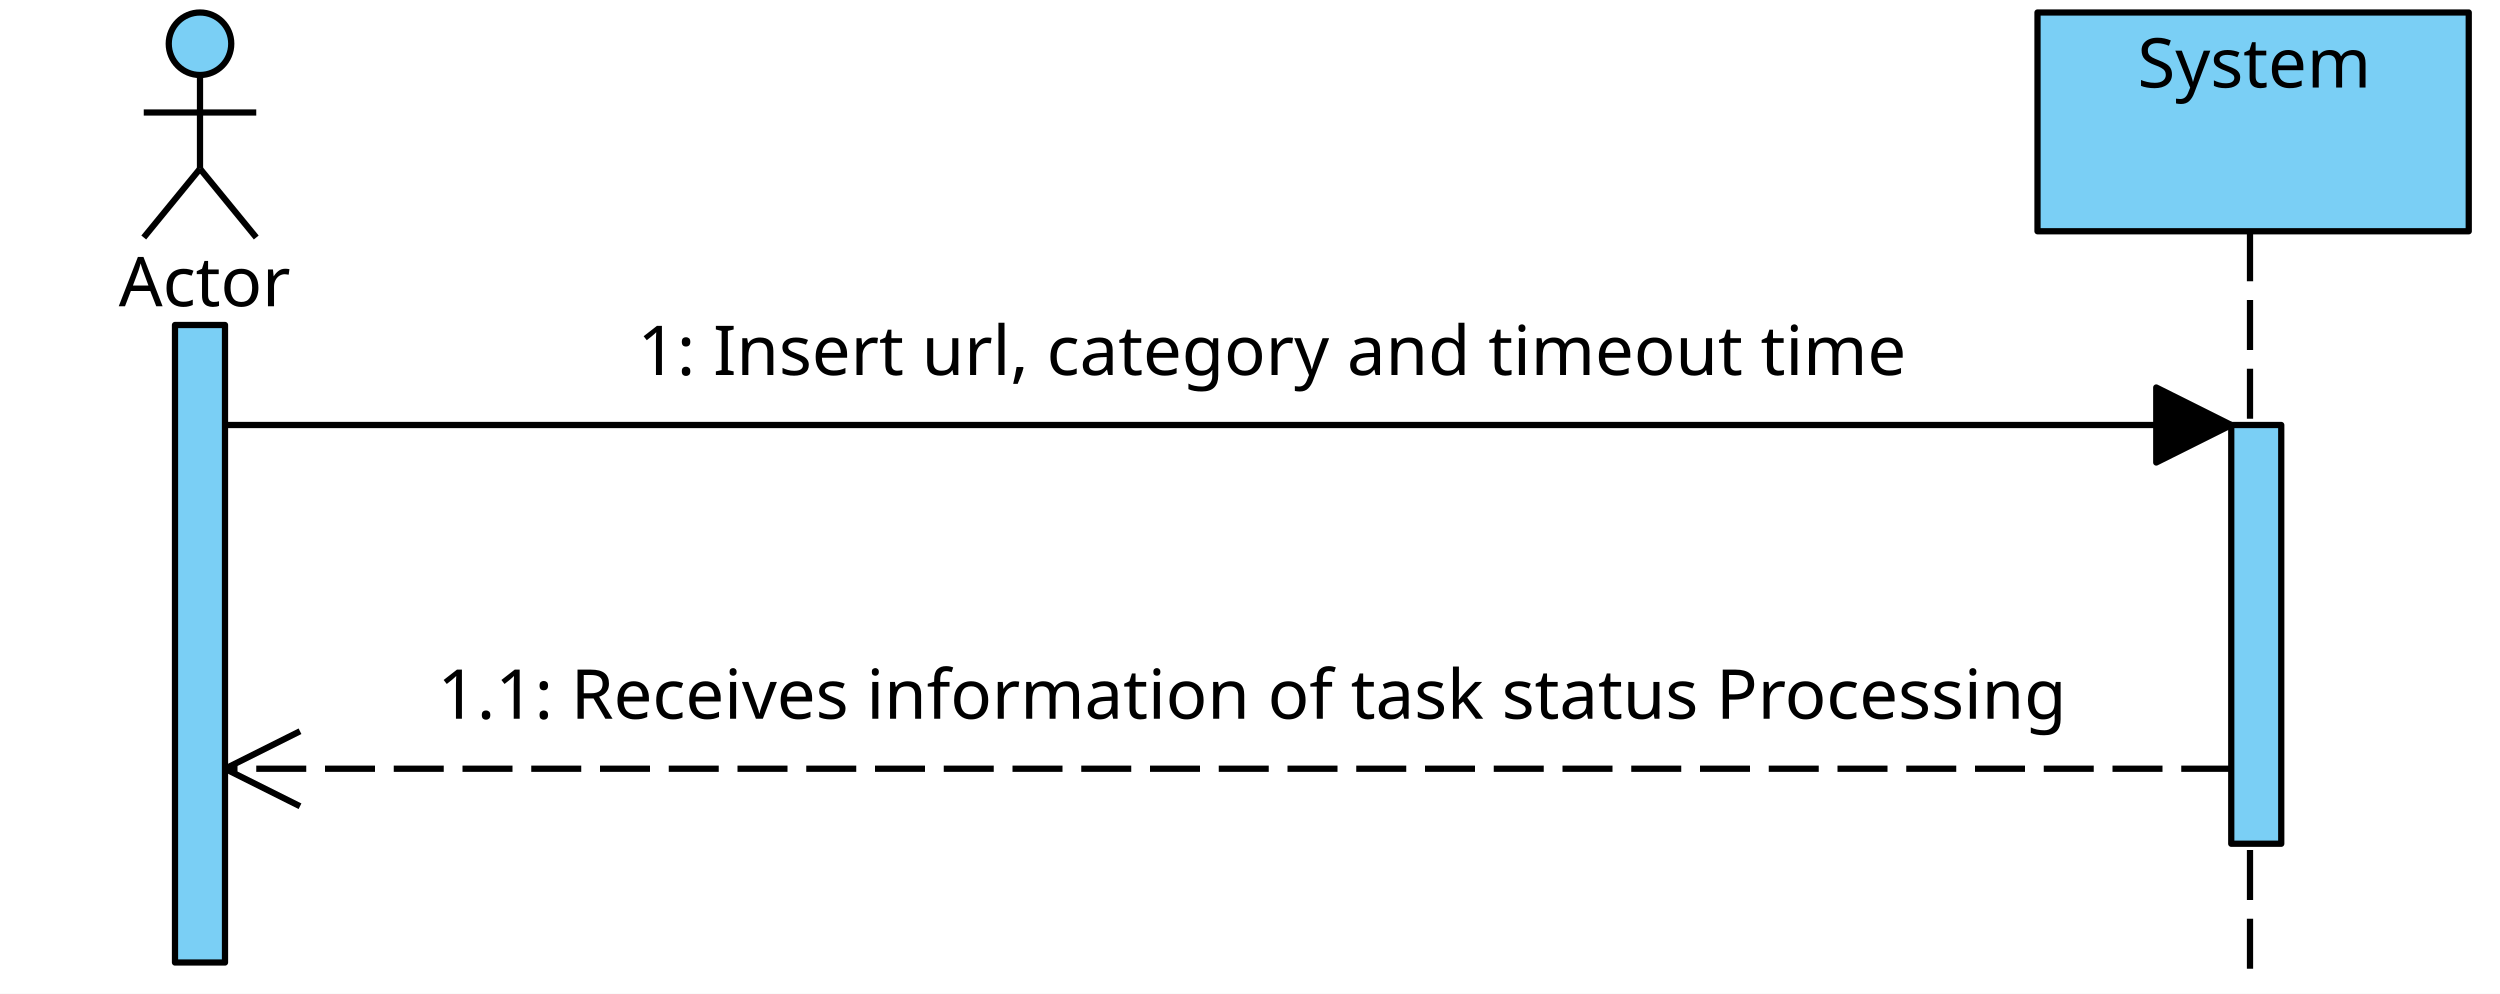
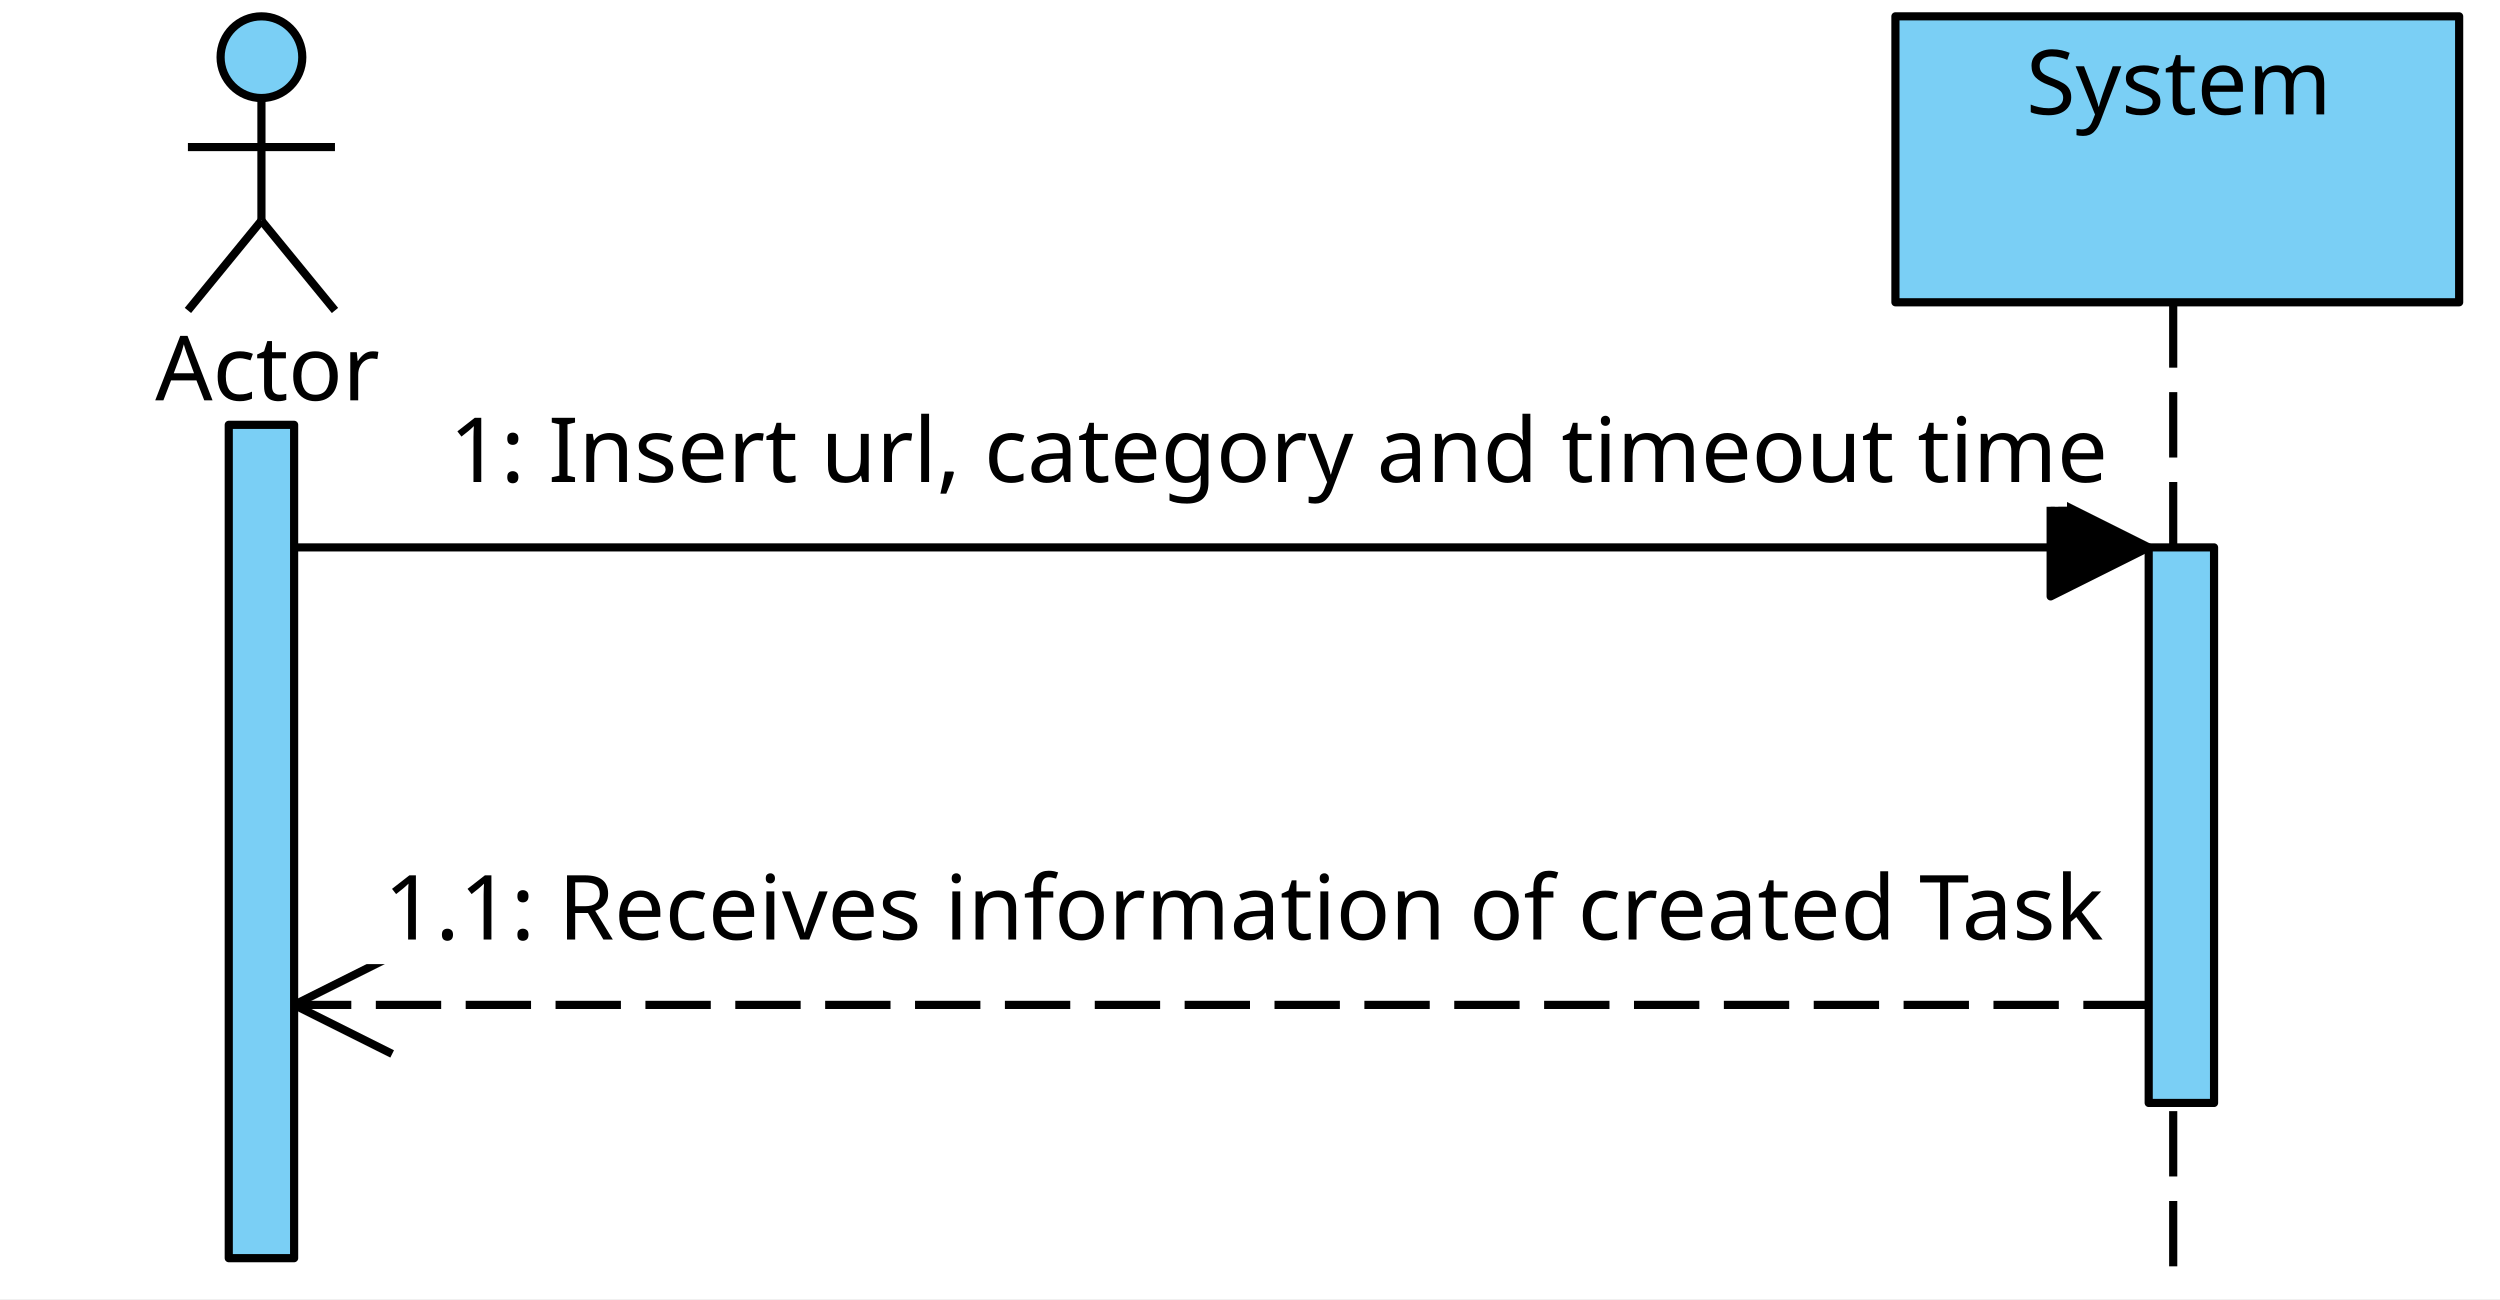
- <svg xmlns="http://www.w3.org/2000/svg" fill-opacity="0" color-rendering="auto" color-interpolation="auto" text-rendering="auto" stroke="rgb(0,0,0)" stroke-linecap="square" width="400" stroke-miterlimit="10" shape-rendering="auto" stroke-opacity="0" fill="rgb(0,0,0)" stroke-dasharray="none" font-weight="normal" stroke-width="1" height="159" font-family="'Dialog'" font-style="normal" stroke-linejoin="miter" font-size="12px" stroke-dashoffset="0" image-rendering="auto">
+ <svg xmlns="http://www.w3.org/2000/svg" fill-opacity="0" color-rendering="auto" color-interpolation="auto" text-rendering="auto" stroke="rgb(0,0,0)" stroke-linecap="square" width="306" stroke-miterlimit="10" shape-rendering="auto" stroke-opacity="0" fill="rgb(0,0,0)" stroke-dasharray="none" font-weight="normal" stroke-width="1" height="159" font-family="'Dialog'" font-style="normal" stroke-linejoin="miter" font-size="12px" stroke-dashoffset="0" image-rendering="auto">
  <defs id="genericDefs" />
  <g>
    <defs id="defs1">
      <clipPath clipPathUnits="userSpaceOnUse" id="clipPath1">
+         <path d="M-7 -7 L81 -7 L81 164 L-7 164 L-7 -7 Z" />
+       </clipPath>
+       <clipPath clipPathUnits="userSpaceOnUse" id="clipPath2">
        <path d="M-7 -7 L71 -7 L71 164 L-7 164 L-7 -7 Z" />
      </clipPath>
-       <clipPath clipPathUnits="userSpaceOnUse" id="clipPath2">
-         <path d="M-7 -7 L81 -7 L81 164 L-7 164 L-7 -7 Z" />
-       </clipPath>
      <clipPath clipPathUnits="userSpaceOnUse" id="clipPath3">
-         <path d="M-7 -7 L19 -7 L19 78 L-7 78 L-7 -7 Z" />
+         <path d="M-7 -7 L19 -7 L19 79 L-7 79 L-7 -7 Z" />
      </clipPath>
      <clipPath clipPathUnits="userSpaceOnUse" id="clipPath4">
+         <path d="M-46 -15 L92 -15 L92 30 L-46 30 L-46 -15 Z" />
+       </clipPath>
+       <clipPath clipPathUnits="userSpaceOnUse" id="clipPath5">
        <path d="M-70 -15 L140 -15 L140 30 L-70 30 L-70 -15 Z" />
      </clipPath>
-       <clipPath clipPathUnits="userSpaceOnUse" id="clipPath5">
-         <path d="M-46 -15 L92 -15 L92 30 L-46 30 L-46 -15 Z" />
-       </clipPath>
      <clipPath clipPathUnits="userSpaceOnUse" id="clipPath6">
-         <path d="M0 0 L425 0 L425 104 L0 104 L0 0 Z" />
+         <path d="M0 0 L331 0 L331 104 L0 104 L0 0 Z" />
      </clipPath>
      <clipPath clipPathUnits="userSpaceOnUse" id="clipPath7">
-         <path d="M69 19 L69 34 L23 34 L23 19 ZM314 30 L314 45 L106 45 L106 30 ZM345 85 L345 100 L75 100 L75 85 ZM0 0 L0 104 L425 104 L425 0 Z" />
+         <path d="M69 20 L69 30 L267 30 L267 45 L59 45 L59 35 L23 35 L23 20 ZM274 86 L274 101 L51 101 L51 86 ZM0 0 L0 104 L331 104 L331 0 Z" />
      </clipPath>
      <clipPath clipPathUnits="userSpaceOnUse" id="clipPath8">
-         <path d="M345 30 L345 45 L75 45 L75 30 ZM0 0 L0 104 L425 104 L425 0 Z" />
+         <path d="M274 30 L274 45 L51 45 L51 30 ZM0 0 L0 104 L331 104 L331 0 Z" />
      </clipPath>
      <clipPath clipPathUnits="userSpaceOnUse" id="clipPath9">
-         <path d="M-270 -15 L540 -15 L540 30 L-270 30 L-270 -15 Z" />
+         <path d="M-223 -15 L446 -15 L446 30 L-223 30 L-223 -15 Z" />
      </clipPath>
      <clipPath clipPathUnits="userSpaceOnUse" id="clipPath10">
        <path d="M-208 -15 L416 -15 L416 30 L-208 30 L-208 -15 Z" />
      </clipPath>
    </defs>
    <g fill="white" text-rendering="geometricPrecision" fill-opacity="1" stroke-opacity="1" stroke="white">
-       <rect x="0" width="400" height="159" y="0" stroke="none" />
+       <rect x="0" width="306" height="159" y="0" stroke="none" />
+     </g>
+     <g font-size="11px" transform="translate(232,2)" fill-opacity="1" fill="rgb(122,207,245)" text-rendering="geometricPrecision" image-rendering="optimizeQuality" font-family="sans-serif" stroke="rgb(122,207,245)" stroke-opacity="1">
+       <rect x="0" width="69" height="35" y="0" clip-path="url(#clipPath1)" stroke="none" />
+     </g>
+     <g stroke-linecap="butt" font-size="11px" transform="translate(232,2)" fill-opacity="1" fill="black" text-rendering="geometricPrecision" image-rendering="optimizeQuality" font-family="sans-serif" stroke-linejoin="round" stroke="black" stroke-opacity="1" stroke-miterlimit="0">
+       <rect fill="none" x="0" width="69" height="35" y="0" clip-path="url(#clipPath1)" />
+       <line clip-path="url(#clipPath1)" fill="none" x1="34" x2="34" y1="35" y2="153" stroke-linejoin="bevel" stroke-dasharray="8,3" />
    </g>
    <g font-size="11px" transform="translate(2,2)" fill-opacity="1" fill="rgb(122,207,245)" text-rendering="geometricPrecision" image-rendering="optimizeQuality" font-family="sans-serif" stroke="rgb(122,207,245)" stroke-opacity="1">
-       <circle r="5" clip-path="url(#clipPath1)" cx="30" cy="5" stroke="none" />
-       <rect x="26" width="8" height="102" y="50" clip-path="url(#clipPath1)" stroke="none" />
+       <circle r="5" clip-path="url(#clipPath2)" cx="30" cy="5" stroke="none" />
+       <rect x="26" width="8" height="102" y="50" clip-path="url(#clipPath2)" stroke="none" />
    </g>
    <g stroke-linecap="butt" font-size="11px" transform="translate(2,2)" fill-opacity="1" fill="black" text-rendering="geometricPrecision" image-rendering="optimizeQuality" font-family="sans-serif" stroke-linejoin="round" stroke="black" stroke-opacity="1" stroke-miterlimit="0">
-       <circle fill="none" r="5" clip-path="url(#clipPath1)" cx="30" cy="5" />
-       <rect fill="none" x="26" width="8" height="102" y="50" clip-path="url(#clipPath1)" />
-       <line y2="25" fill="none" x1="30" clip-path="url(#clipPath1)" x2="30" y1="10" />
-       <line y2="36" fill="none" x1="30" clip-path="url(#clipPath1)" x2="21" y1="25" />
-       <line y2="36" fill="none" x1="30" clip-path="url(#clipPath1)" x2="39" y1="25" />
-       <line y2="16" fill="none" x1="21" clip-path="url(#clipPath1)" x2="39" y1="16" />
+       <circle fill="none" r="5" clip-path="url(#clipPath2)" cx="30" cy="5" />
+       <rect fill="none" x="26" width="8" height="102" y="50" clip-path="url(#clipPath2)" />
+       <line y2="25" fill="none" x1="30" clip-path="url(#clipPath2)" x2="30" y1="10" />
+       <line y2="36" fill="none" x1="30" clip-path="url(#clipPath2)" x2="21" y1="25" />
+       <line y2="36" fill="none" x1="30" clip-path="url(#clipPath2)" x2="39" y1="25" />
+       <line y2="16" fill="none" x1="21" clip-path="url(#clipPath2)" x2="39" y1="16" />
    </g>
-     <g font-size="11px" transform="translate(326,2)" fill-opacity="1" fill="rgb(122,207,245)" text-rendering="geometricPrecision" image-rendering="optimizeQuality" font-family="sans-serif" stroke="rgb(122,207,245)" stroke-opacity="1">
-       <rect x="0" width="69" height="35" y="0" clip-path="url(#clipPath2)" stroke="none" />
+     <g font-size="11px" transform="translate(263,67)" fill-opacity="1" fill="rgb(122,207,245)" text-rendering="geometricPrecision" image-rendering="optimizeQuality" font-family="sans-serif" stroke="rgb(122,207,245)" stroke-opacity="1">
+       <rect x="0" width="8" height="68" y="0" clip-path="url(#clipPath3)" stroke="none" />
    </g>
-     <g stroke-linecap="butt" font-size="11px" transform="translate(326,2)" fill-opacity="1" fill="black" text-rendering="geometricPrecision" image-rendering="optimizeQuality" font-family="sans-serif" stroke-linejoin="round" stroke="black" stroke-opacity="1" stroke-miterlimit="0">
-       <rect fill="none" x="0" width="69" height="35" y="0" clip-path="url(#clipPath2)" />
-       <line clip-path="url(#clipPath2)" fill="none" x1="34" x2="34" y1="35" y2="153" stroke-linejoin="bevel" stroke-dasharray="8,3" />
-     </g>
-     <g font-size="11px" transform="translate(357,68)" fill-opacity="1" fill="rgb(122,207,245)" text-rendering="geometricPrecision" image-rendering="optimizeQuality" font-family="sans-serif" stroke="rgb(122,207,245)" stroke-opacity="1">
-       <rect x="0" width="8" height="67" y="0" clip-path="url(#clipPath3)" stroke="none" />
-     </g>
-     <g stroke-linecap="butt" font-size="11px" transform="translate(357,68)" fill-opacity="1" fill="black" text-rendering="geometricPrecision" image-rendering="optimizeQuality" font-family="sans-serif" stroke-linejoin="round" stroke="black" stroke-opacity="1" stroke-miterlimit="0">
-       <rect fill="none" x="0" width="8" height="67" y="0" clip-path="url(#clipPath3)" />
-     </g>
-     <g font-size="11px" transform="translate(326,2)" fill-opacity="1" fill="black" text-rendering="geometricPrecision" image-rendering="optimizeQuality" font-family="sans-serif" stroke="black" stroke-opacity="1">
-       <text x="16" xml:space="preserve" y="12" clip-path="url(#clipPath4)" stroke="none">System</text>
+     <g stroke-linecap="butt" font-size="11px" transform="translate(263,67)" fill-opacity="1" fill="black" text-rendering="geometricPrecision" image-rendering="optimizeQuality" font-family="sans-serif" stroke-linejoin="round" stroke="black" stroke-opacity="1" stroke-miterlimit="0">
+       <rect fill="none" x="0" width="8" height="68" y="0" clip-path="url(#clipPath3)" />
    </g>
    <g font-size="11px" transform="translate(9,37)" fill-opacity="1" fill="black" text-rendering="geometricPrecision" image-rendering="optimizeQuality" font-family="sans-serif" stroke="black" stroke-opacity="1">
-       <text x="10" xml:space="preserve" y="12" clip-path="url(#clipPath5)" stroke="none">Actor</text>
+       <text x="10" xml:space="preserve" y="12" clip-path="url(#clipPath4)" stroke="none">Actor</text>
    </g>
-     <g stroke-linecap="butt" font-size="11px" transform="translate(-14,18)" fill-opacity="1" fill="black" text-rendering="geometricPrecision" image-rendering="optimizeQuality" font-family="sans-serif" stroke-linejoin="round" stroke="black" stroke-opacity="1">
-       <line y2="50" fill="none" x1="50" clip-path="url(#clipPath7)" x2="371" y1="50" />
-       <polygon points=" 371 50 359 44 359 56" clip-path="url(#clipPath7)" stroke="none" />
-       <polygon fill="none" points=" 371 50 359 44 359 56" clip-path="url(#clipPath7)" />
+     <g font-size="11px" transform="translate(232,2)" fill-opacity="1" fill="black" text-rendering="geometricPrecision" image-rendering="optimizeQuality" font-family="sans-serif" stroke="black" stroke-opacity="1">
+       <text x="16" xml:space="preserve" y="12" clip-path="url(#clipPath5)" stroke="none">System</text>
+     </g>
+     <g stroke-linecap="butt" font-size="11px" transform="translate(-14,17)" fill-opacity="1" fill="black" text-rendering="geometricPrecision" image-rendering="optimizeQuality" font-family="sans-serif" stroke-linejoin="round" stroke="black" stroke-opacity="1">
+       <line y2="50" fill="none" x1="50" clip-path="url(#clipPath7)" x2="277" y1="50" />
+       <polygon points=" 277 50 265 44 265 56" clip-path="url(#clipPath7)" stroke="none" />
+       <polygon fill="none" points=" 277 50 265 44 265 56" clip-path="url(#clipPath7)" />
    </g>
    <g fill-opacity="1" text-rendering="geometricPrecision" stroke="black" stroke-linecap="butt" transform="translate(-14,73)" stroke-miterlimit="0" stroke-opacity="1" fill="black" stroke-dasharray="8,3" font-family="sans-serif" stroke-linejoin="round" font-size="11px" image-rendering="optimizeQuality">
-       <line y2="50" fill="none" x1="371" clip-path="url(#clipPath8)" x2="50" y1="50" />
+       <line y2="50" fill="none" x1="277" clip-path="url(#clipPath8)" x2="50" y1="50" />
      <line clip-path="url(#clipPath8)" fill="none" x1="50" x2="62" y1="50" y2="56" stroke-dasharray="none" stroke-miterlimit="10" />
      <line clip-path="url(#clipPath8)" fill="none" x1="50" x2="62" y1="50" y2="44" stroke-dasharray="none" stroke-miterlimit="10" />
    </g>
-     <g font-size="11px" transform="translate(61,103)" fill-opacity="1" fill="white" text-rendering="geometricPrecision" image-rendering="optimizeQuality" font-family="sans-serif" stroke="white" stroke-opacity="1">
-       <rect x="0" width="270" height="15" y="0" clip-path="url(#clipPath9)" stroke="none" />
-       <text fill="black" x="9" xml:space="preserve" y="12" clip-path="url(#clipPath9)" stroke="none">1.1: Receives information of task status Processing</text>
+     <g font-size="11px" transform="translate(37,103)" fill-opacity="1" fill="white" text-rendering="geometricPrecision" image-rendering="optimizeQuality" font-family="sans-serif" stroke="white" stroke-opacity="1">
+       <rect x="0" width="223" height="15" y="0" clip-path="url(#clipPath9)" stroke="none" />
+       <text fill="black" x="10" xml:space="preserve" y="12" clip-path="url(#clipPath9)" stroke="none">1.1: Receives information of created Task</text>
    </g>
-     <g font-size="11px" transform="translate(92,48)" fill-opacity="1" fill="white" text-rendering="geometricPrecision" image-rendering="optimizeQuality" font-family="sans-serif" stroke="white" stroke-opacity="1">
+     <g font-size="11px" transform="translate(45,47)" fill-opacity="1" fill="white" text-rendering="geometricPrecision" image-rendering="optimizeQuality" font-family="sans-serif" stroke="white" stroke-opacity="1">
      <rect x="0" width="208" height="15" y="0" clip-path="url(#clipPath10)" stroke="none" />
      <text fill="black" x="10" xml:space="preserve" y="12" clip-path="url(#clipPath10)" stroke="none">1: Insert url, category and timeout time</text>
    </g>
-     <g font-size="10px" transform="rotate(-45) translate(-113.1573,0)" fill-opacity="1" fill="rgb(120,120,120)" text-rendering="geometricPrecision" image-rendering="optimizeQuality" stroke="rgb(120,120,120)" stroke-opacity="1" />
+     <g font-size="10px" transform="rotate(-45) translate(-113.6253,0)" fill-opacity="1" fill="rgb(120,120,120)" text-rendering="geometricPrecision" image-rendering="optimizeQuality" stroke="rgb(120,120,120)" stroke-opacity="1" />
  </g>
</svg>
